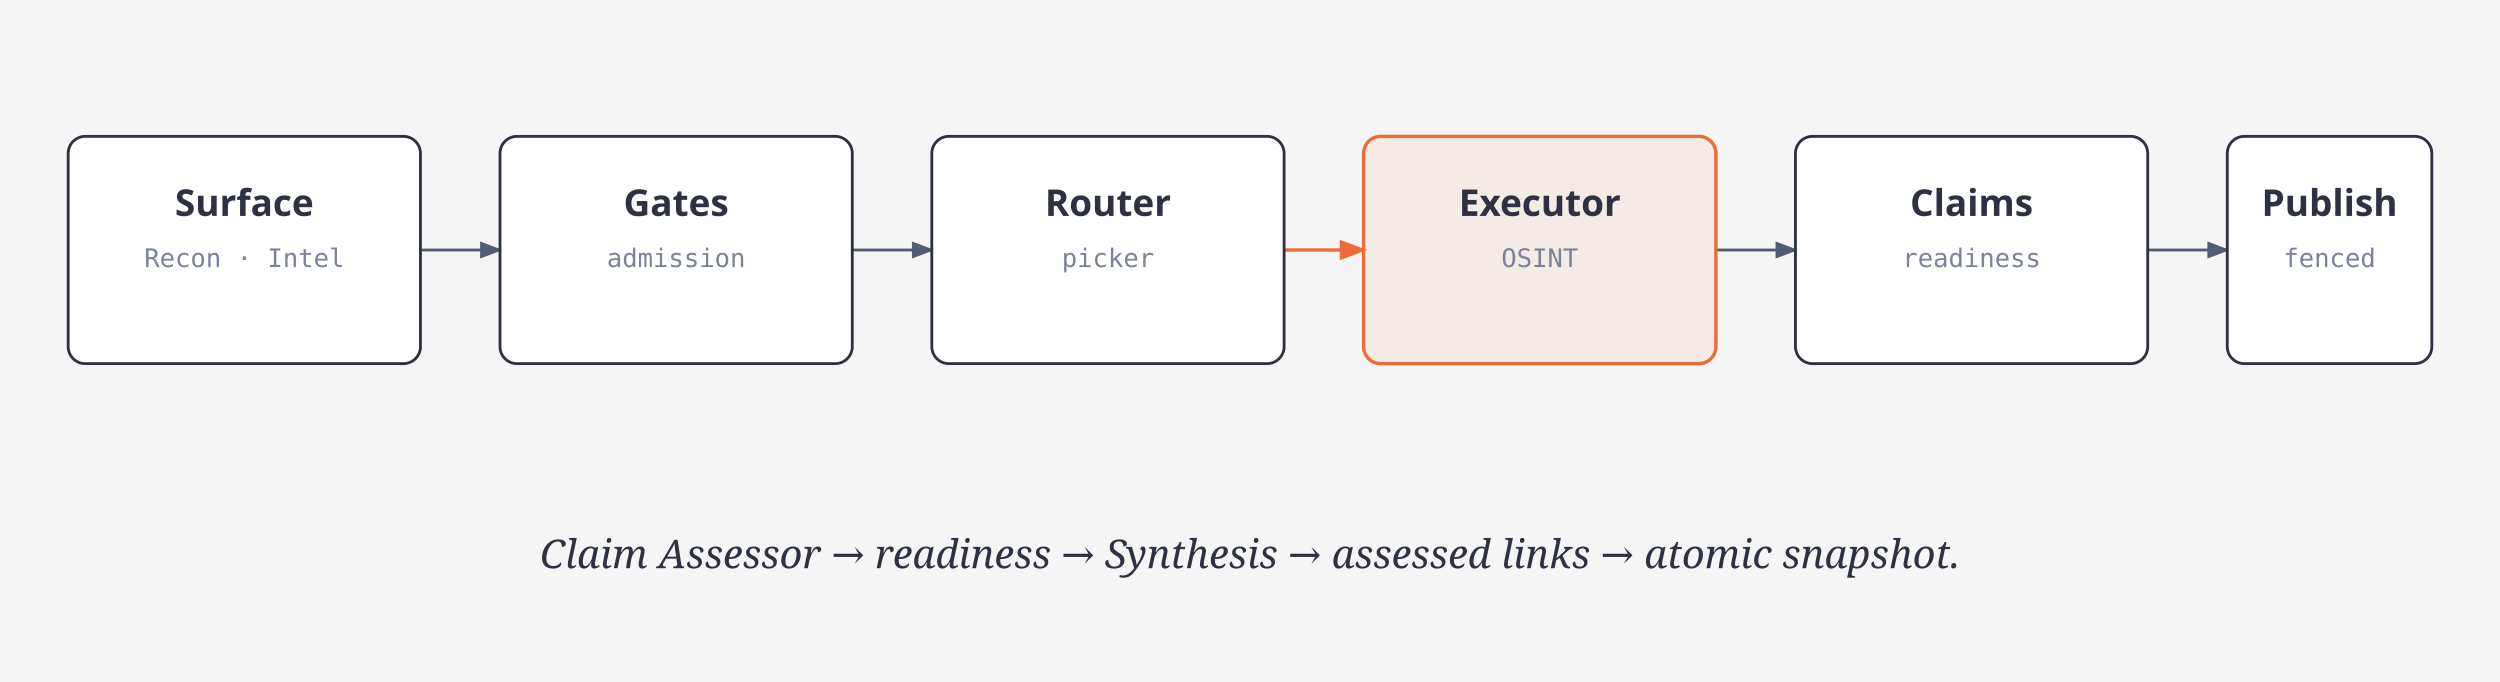
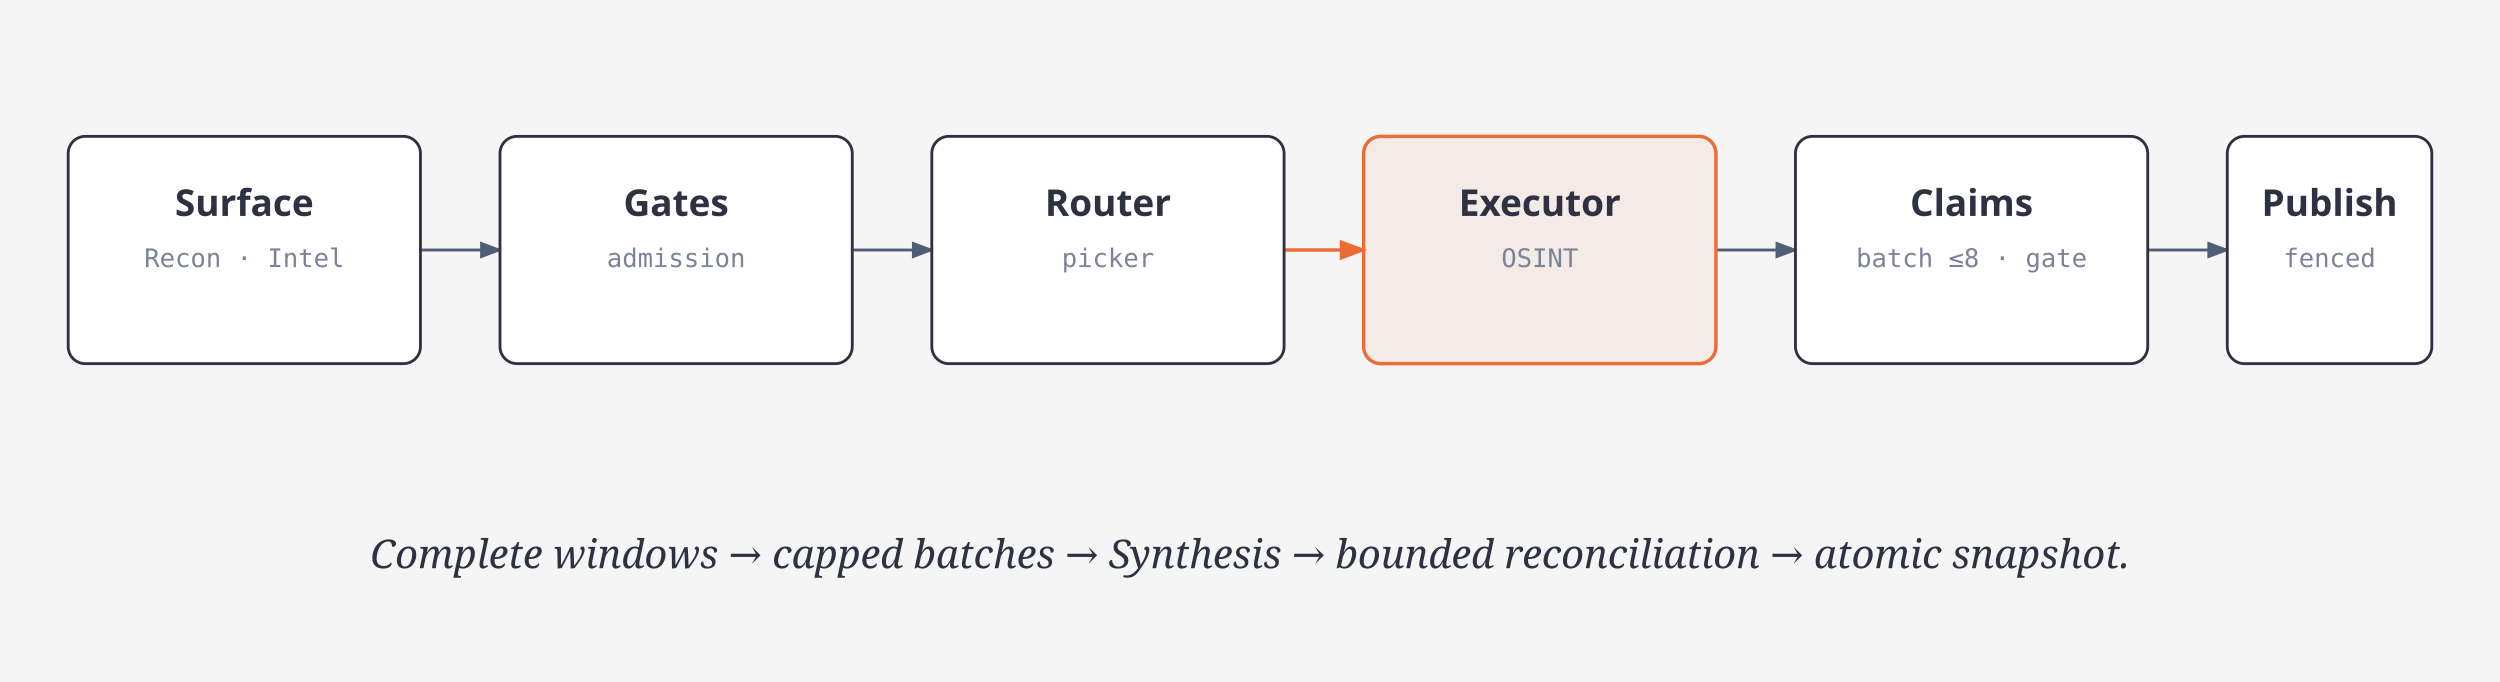
<svg xmlns="http://www.w3.org/2000/svg" role="img" aria-labelledby="investigation-harness-title investigation-harness-desc" viewBox="0 0 880 240">
  <defs>
    <marker id="arrow" markerWidth="8" markerHeight="6" refX="7" refY="3" orient="auto">
      <polygon points="0 0, 8 3, 0 6" fill="#4f5d75" />
    </marker>
    <marker id="arrow-accent" markerWidth="8" markerHeight="6" refX="7" refY="3" orient="auto">
      <polygon points="0 0, 8 3, 0 6" fill="#eb6c36" />
    </marker>
    <marker id="arrow-link" markerWidth="8" markerHeight="6" refX="7" refY="3" orient="auto">
      <polygon points="0 0, 8 3, 0 6" fill="#2e5aa8" />
    </marker>
  </defs>
  <rect width="880" height="240" fill="#f5f5f5" />
  <path d="M148 88 H176" fill="none" stroke="#4f5d75" stroke-width="1" marker-end="url(#arrow)" />
  <path d="M300 88 H328" fill="none" stroke="#4f5d75" stroke-width="1" marker-end="url(#arrow)" />
  <path d="M452 88 H480" fill="none" stroke="#eb6c36" stroke-width="1.2" marker-end="url(#arrow-accent)" />
  <path d="M604 88 H632" fill="none" stroke="#4f5d75" stroke-width="1" marker-end="url(#arrow)" />
  <path d="M756 88 H784" fill="none" stroke="#4f5d75" stroke-width="1" marker-end="url(#arrow)" />
  <rect x="24" y="48" width="124" height="80" rx="6" fill="#fff" stroke="#2d3142" stroke-width="1" />
  <text x="86.0" y="76" text-anchor="middle" font-family="Geist,system-ui,sans-serif" font-size="13" font-weight="600" fill="#2d3142">Surface</text>
  <text x="86.0" y="94" text-anchor="middle" font-family="Geist Mono,ui-monospace,monospace" font-size="9" fill="#7a8399">Recon · Intel</text>
  <rect x="176" y="48" width="124" height="80" rx="6" fill="#fff" stroke="#2d3142" stroke-width="1" />
  <text x="238.0" y="76" text-anchor="middle" font-family="Geist,system-ui,sans-serif" font-size="13" font-weight="600" fill="#2d3142">Gates</text>
  <text x="238.0" y="94" text-anchor="middle" font-family="Geist Mono,ui-monospace,monospace" font-size="9" fill="#7a8399">admission</text>
  <rect x="328" y="48" width="124" height="80" rx="6" fill="#fff" stroke="#2d3142" stroke-width="1" />
  <text x="390.0" y="76" text-anchor="middle" font-family="Geist,system-ui,sans-serif" font-size="13" font-weight="600" fill="#2d3142">Router</text>
  <text x="390.0" y="94" text-anchor="middle" font-family="Geist Mono,ui-monospace,monospace" font-size="9" fill="#7a8399">picker</text>
  <rect x="480" y="48" width="124" height="80" rx="6" fill="rgba(235,108,54,0.08)" stroke="#eb6c36" stroke-width="1.2" />
  <text x="542.0" y="76" text-anchor="middle" font-family="Geist,system-ui,sans-serif" font-size="13" font-weight="600" fill="#2d3142">Executor</text>
  <text x="542.0" y="94" text-anchor="middle" font-family="Geist Mono,ui-monospace,monospace" font-size="9" fill="#7a8399">OSINT</text>
  <rect x="632" y="48" width="124" height="80" rx="6" fill="#fff" stroke="#2d3142" stroke-width="1" />
  <text x="694.0" y="76" text-anchor="middle" font-family="Geist,system-ui,sans-serif" font-size="13" font-weight="600" fill="#2d3142">Claims</text>
-   <text x="694.0" y="94" text-anchor="middle" font-family="Geist Mono,ui-monospace,monospace" font-size="9" fill="#7a8399">readiness</text>
+   <text x="694.0" y="94" text-anchor="middle" font-family="Geist Mono,ui-monospace,monospace" font-size="9" fill="#7a8399">batch ≤8 · gate</text>
  <rect x="784" y="48" width="72" height="80" rx="6" fill="#fff" stroke="#2d3142" stroke-width="1" />
  <text x="820.0" y="76" text-anchor="middle" font-family="Geist,system-ui,sans-serif" font-size="13" font-weight="600" fill="#2d3142">Publish</text>
  <text x="820.0" y="94" text-anchor="middle" font-family="Geist Mono,ui-monospace,monospace" font-size="9" fill="#7a8399">fenced</text>
-   <text x="440" y="200" text-anchor="middle" font-family="Instrument Serif,serif" font-size="14" font-style="italic" fill="#2d3142">Claim Assessor → readiness → Synthesis → assessed links → atomic snapshot.</text>
+   <text x="440" y="200" text-anchor="middle" font-family="Instrument Serif,serif" font-size="14" font-style="italic" fill="#2d3142">Complete windows → capped batches → Synthesis → bounded reconciliation → atomic snapshot.</text>
</svg>
